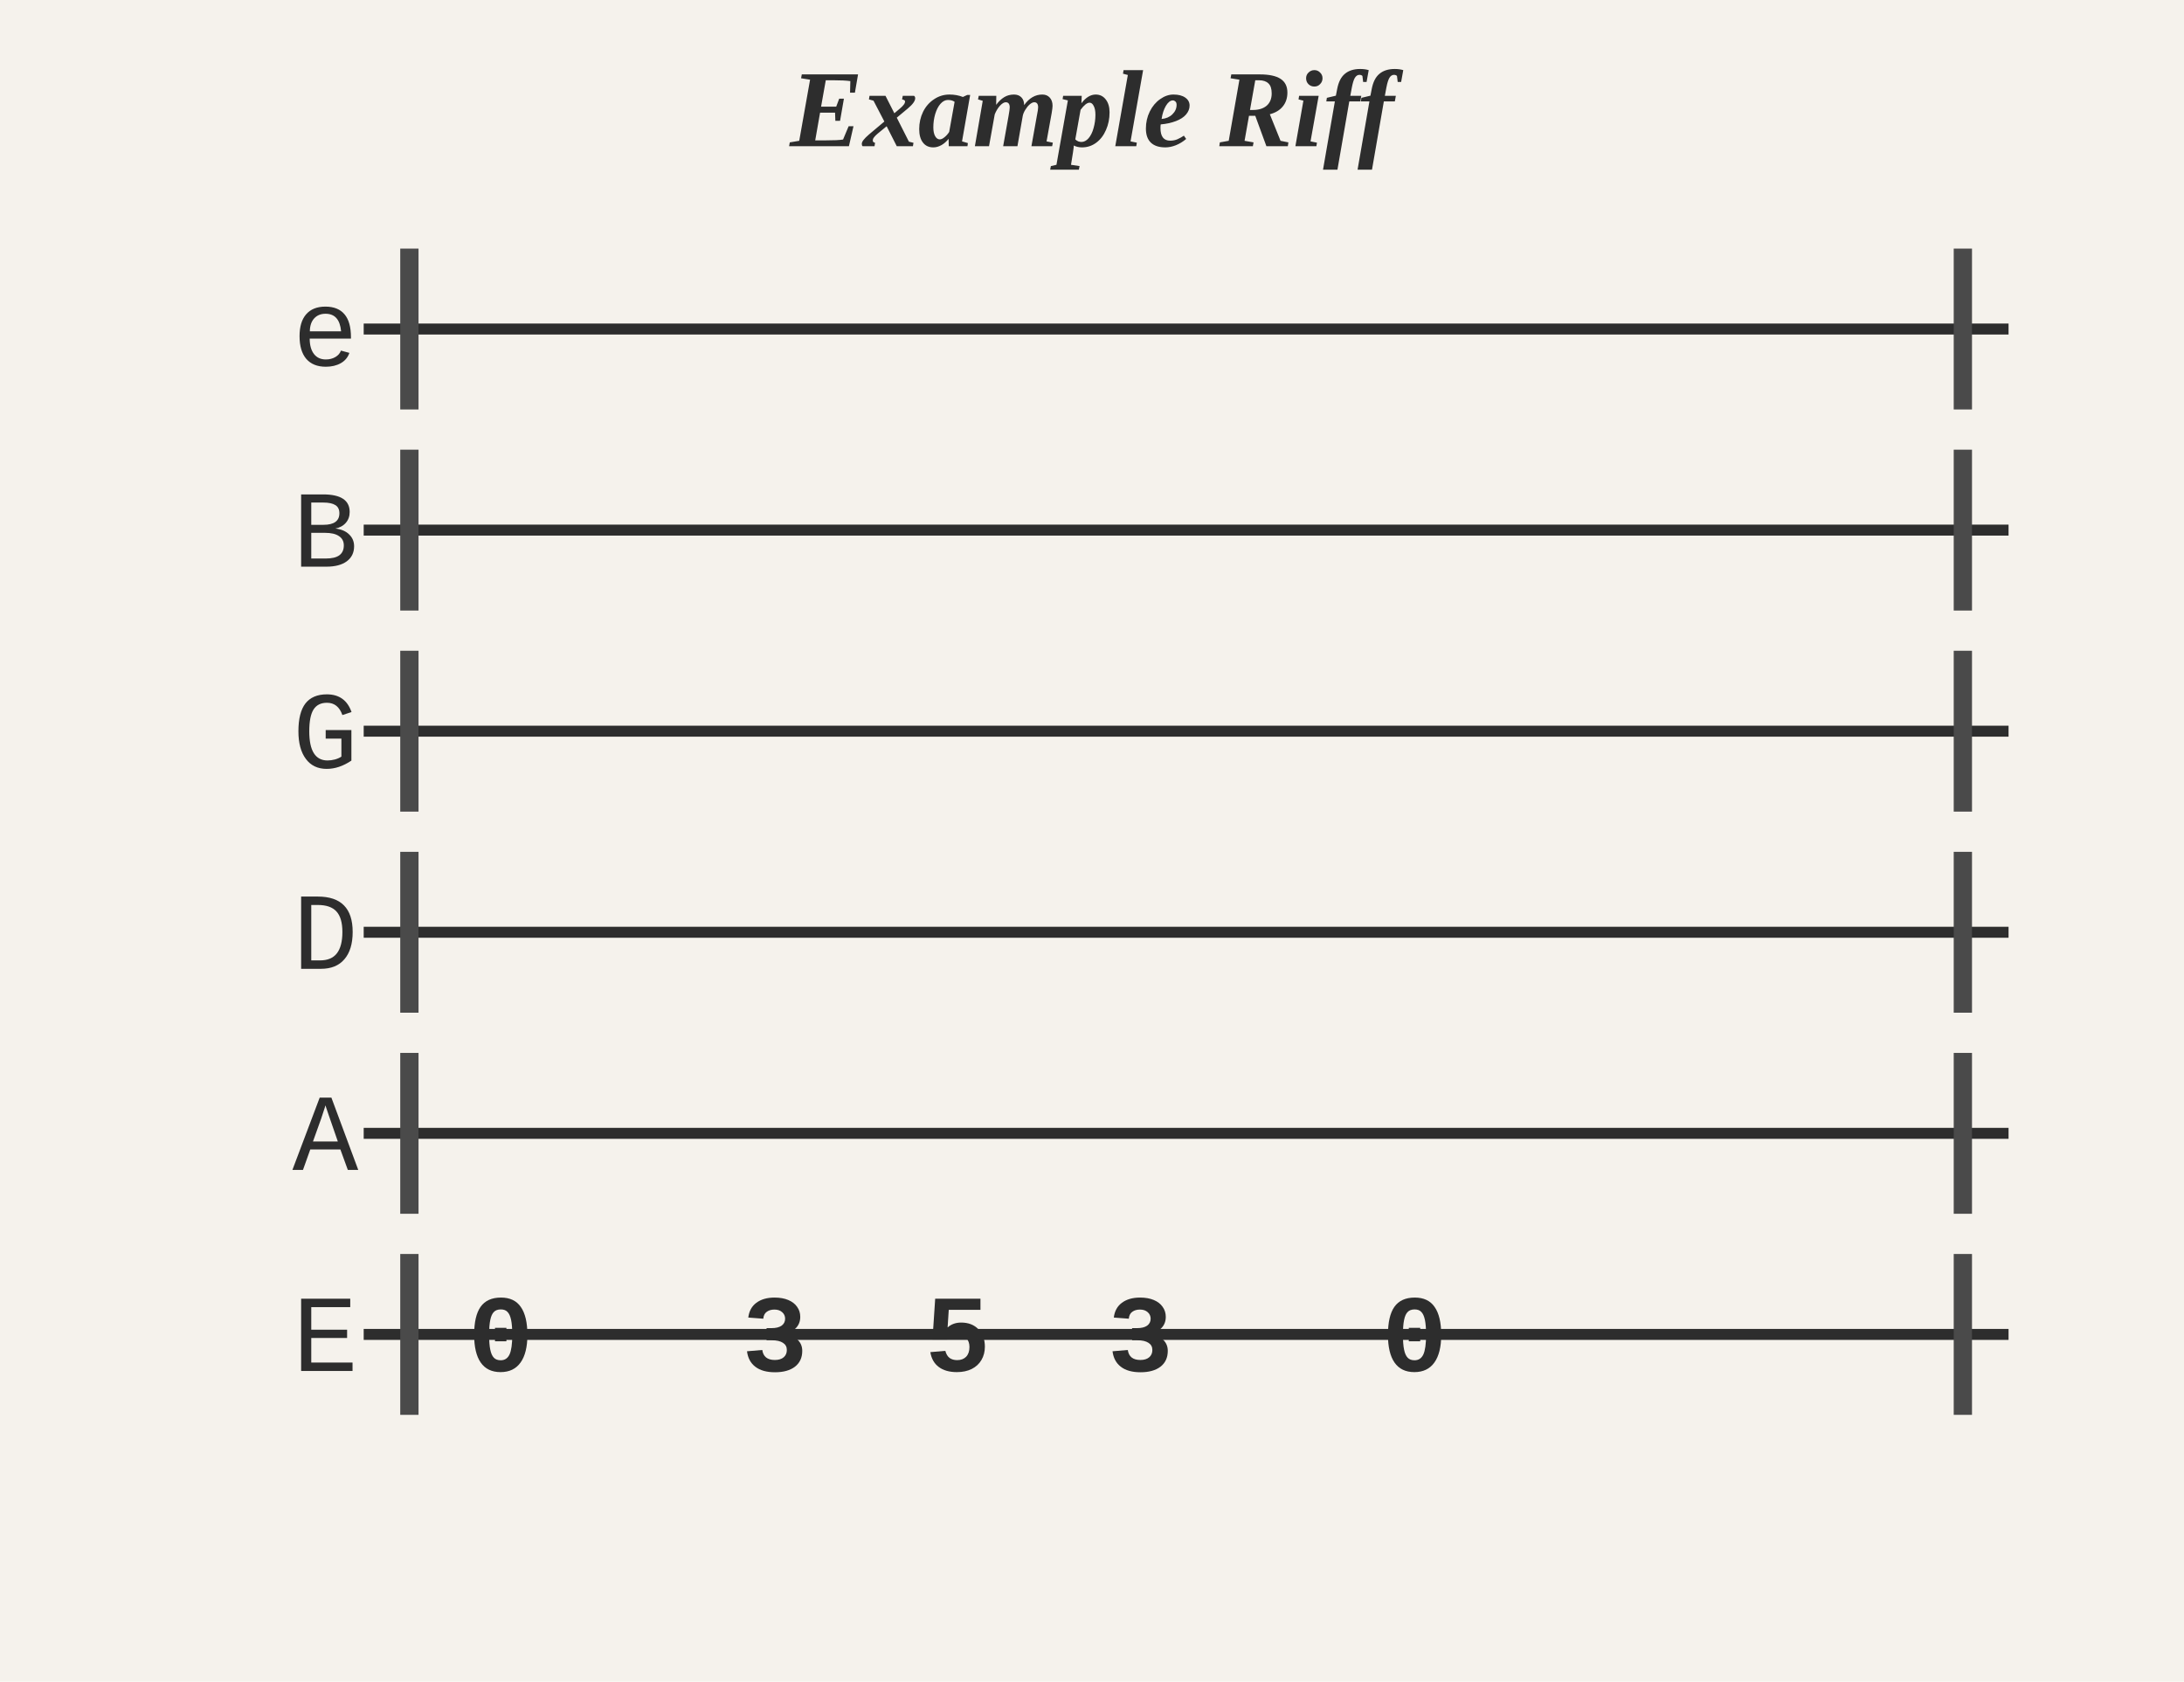
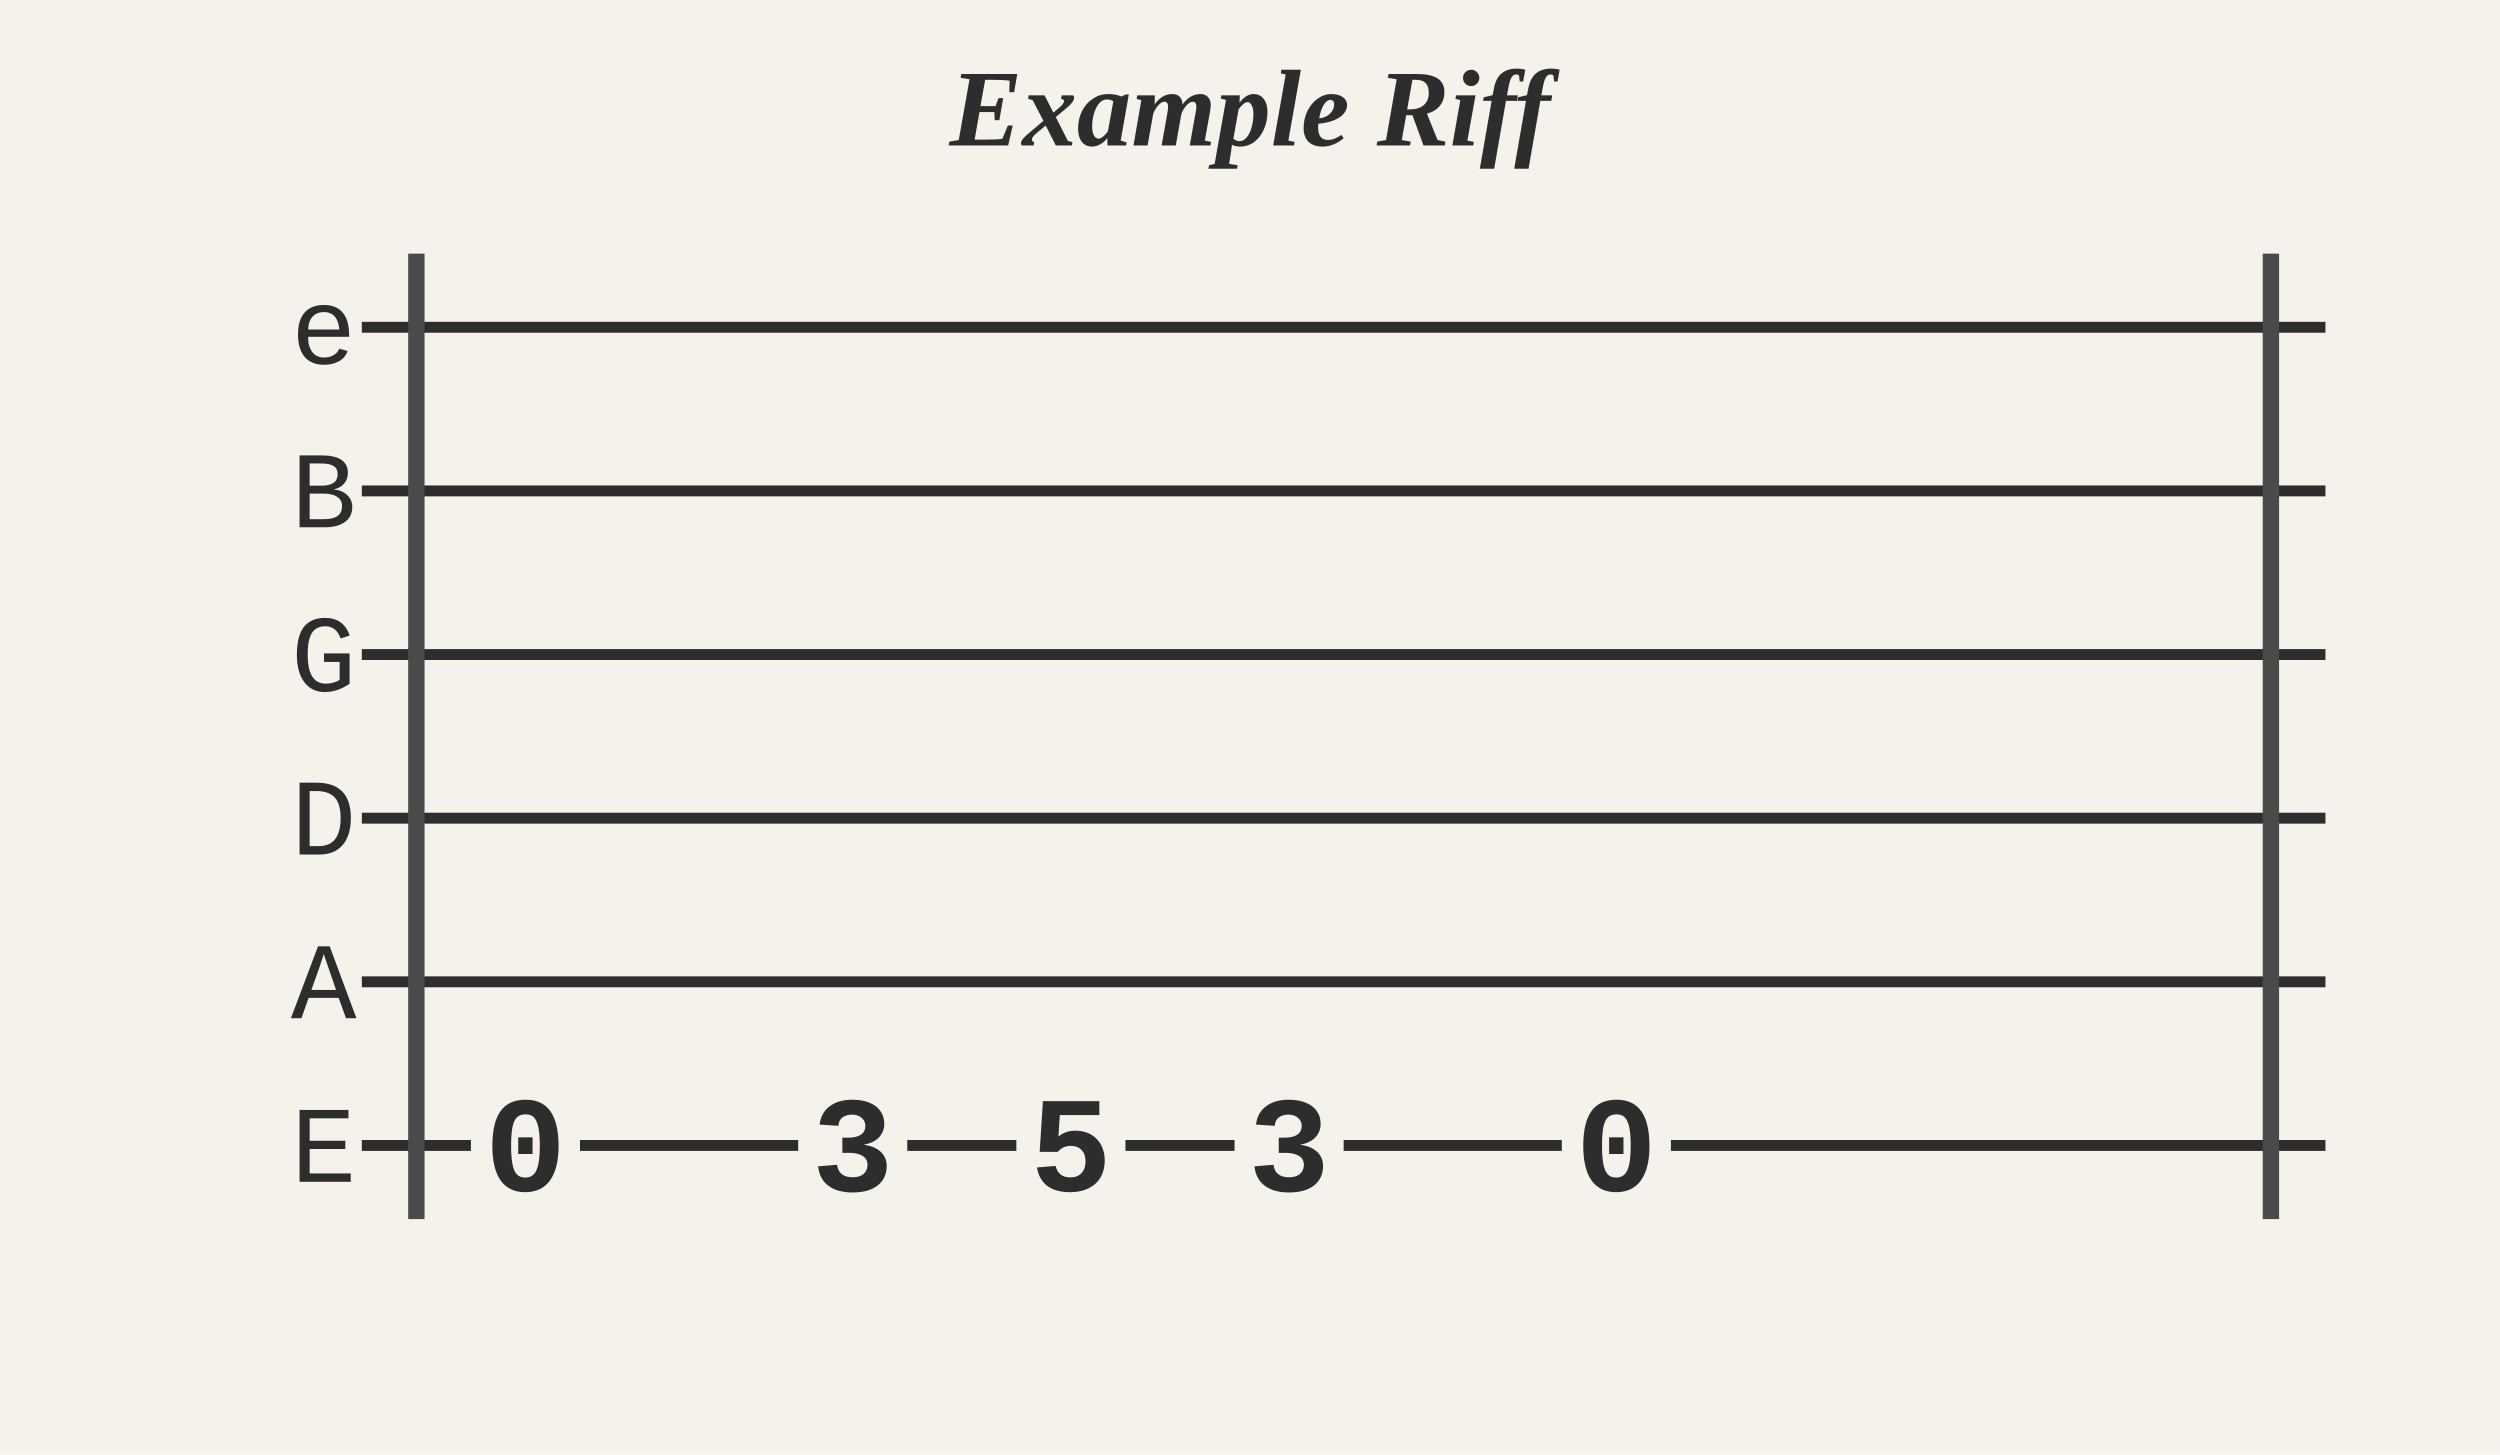
- <svg xmlns="http://www.w3.org/2000/svg" baseProfile="full" height="184" version="1.1" viewBox="0,0,239,184" width="239">
+ <svg xmlns="http://www.w3.org/2000/svg" baseProfile="full" height="160" version="1.1" viewBox="0,0,275,160" width="275">
  <defs />
-   <rect fill="#F5F2EC" height="184" width="239" x="0" y="0" />
-   <text fill="#2D2D2D" font-family="Georgia, &quot;Times New Roman&quot;, serif" font-size="12" font-style="italic" font-weight="bold" text-anchor="middle" x="119.5" y="16">Example Riff</text>
+   <rect fill="#F5F2EC" height="160" width="275" x="0" y="0" />
+   <text fill="#2D2D2D" font-family="Georgia, &quot;Times New Roman&quot;, serif" font-size="12" font-style="italic" font-weight="bold" text-anchor="middle" x="137.5" y="16">Example Riff</text>
  <text fill="#2D2D2D" font-family="&quot;Courier New&quot;, Courier, monospace" font-size="12" x="32" y="40">e</text>
-   <line stroke="#2D2D2D" stroke-width="1.2" x1="39.8" x2="219.8" y1="36" y2="36" />
-   <line stroke="#4A4A4A" stroke-width="2.0" x1="44.8" x2="44.8" y1="27.2" y2="44.8" />
-   <line stroke="#4A4A4A" stroke-width="2.0" x1="214.8" x2="214.8" y1="27.2" y2="44.8" />
-   <text fill="#2D2D2D" font-family="&quot;Courier New&quot;, Courier, monospace" font-size="12" x="32" y="62">B</text>
-   <line stroke="#2D2D2D" stroke-width="1.2" x1="39.8" x2="219.8" y1="58" y2="58" />
-   <line stroke="#4A4A4A" stroke-width="2.0" x1="44.8" x2="44.8" y1="49.2" y2="66.8" />
-   <line stroke="#4A4A4A" stroke-width="2.0" x1="214.8" x2="214.8" y1="49.2" y2="66.8" />
-   <text fill="#2D2D2D" font-family="&quot;Courier New&quot;, Courier, monospace" font-size="12" x="32" y="84">G</text>
-   <line stroke="#2D2D2D" stroke-width="1.2" x1="39.8" x2="219.8" y1="80" y2="80" />
-   <line stroke="#4A4A4A" stroke-width="2.0" x1="44.8" x2="44.8" y1="71.2" y2="88.8" />
-   <line stroke="#4A4A4A" stroke-width="2.0" x1="214.8" x2="214.8" y1="71.2" y2="88.8" />
-   <text fill="#2D2D2D" font-family="&quot;Courier New&quot;, Courier, monospace" font-size="12" x="32" y="106">D</text>
-   <line stroke="#2D2D2D" stroke-width="1.2" x1="39.8" x2="219.8" y1="102" y2="102" />
-   <line stroke="#4A4A4A" stroke-width="2.0" x1="44.8" x2="44.8" y1="93.2" y2="110.8" />
-   <line stroke="#4A4A4A" stroke-width="2.0" x1="214.8" x2="214.8" y1="93.2" y2="110.8" />
-   <text fill="#2D2D2D" font-family="&quot;Courier New&quot;, Courier, monospace" font-size="12" x="32" y="128">A</text>
-   <line stroke="#2D2D2D" stroke-width="1.2" x1="39.8" x2="219.8" y1="124" y2="124" />
-   <line stroke="#4A4A4A" stroke-width="2.0" x1="44.8" x2="44.8" y1="115.2" y2="132.8" />
-   <line stroke="#4A4A4A" stroke-width="2.0" x1="214.8" x2="214.8" y1="115.2" y2="132.8" />
-   <text fill="#2D2D2D" font-family="&quot;Courier New&quot;, Courier, monospace" font-size="12" x="32" y="150">E</text>
-   <line stroke="#2D2D2D" stroke-width="1.2" x1="39.8" x2="219.8" y1="146" y2="146" />
-   <line stroke="#4A4A4A" stroke-width="2.0" x1="44.8" x2="44.8" y1="137.2" y2="154.8" />
-   <text fill="#2D2D2D" font-family="&quot;Courier New&quot;, Courier, monospace" font-size="12" font-weight="bold" text-anchor="middle" x="54.8" y="150">0</text>
-   <text fill="#2D2D2D" font-family="&quot;Courier New&quot;, Courier, monospace" font-size="12" font-weight="bold" text-anchor="middle" x="84.8" y="150">3</text>
-   <text fill="#2D2D2D" font-family="&quot;Courier New&quot;, Courier, monospace" font-size="12" font-weight="bold" text-anchor="middle" x="104.8" y="150">5</text>
-   <text fill="#2D2D2D" font-family="&quot;Courier New&quot;, Courier, monospace" font-size="12" font-weight="bold" text-anchor="middle" x="124.8" y="150">3</text>
-   <text fill="#2D2D2D" font-family="&quot;Courier New&quot;, Courier, monospace" font-size="12" font-weight="bold" text-anchor="middle" x="154.8" y="150">0</text>
-   <line stroke="#4A4A4A" stroke-width="2.0" x1="214.8" x2="214.8" y1="137.2" y2="154.8" />
+   <line stroke="#2D2D2D" stroke-width="1.2" x1="39.8" x2="255.8" y1="36" y2="36" />
+   <text fill="#2D2D2D" font-family="&quot;Courier New&quot;, Courier, monospace" font-size="12" x="32" y="58">B</text>
+   <line stroke="#2D2D2D" stroke-width="1.2" x1="39.8" x2="255.8" y1="54" y2="54" />
+   <text fill="#2D2D2D" font-family="&quot;Courier New&quot;, Courier, monospace" font-size="12" x="32" y="76">G</text>
+   <line stroke="#2D2D2D" stroke-width="1.2" x1="39.8" x2="255.8" y1="72" y2="72" />
+   <text fill="#2D2D2D" font-family="&quot;Courier New&quot;, Courier, monospace" font-size="12" x="32" y="94">D</text>
+   <line stroke="#2D2D2D" stroke-width="1.2" x1="39.8" x2="255.8" y1="90" y2="90" />
+   <text fill="#2D2D2D" font-family="&quot;Courier New&quot;, Courier, monospace" font-size="12" x="32" y="112">A</text>
+   <line stroke="#2D2D2D" stroke-width="1.2" x1="39.8" x2="255.8" y1="108" y2="108" />
+   <text fill="#2D2D2D" font-family="&quot;Courier New&quot;, Courier, monospace" font-size="12" x="32" y="130">E</text>
+   <line stroke="#2D2D2D" stroke-width="1.2" x1="39.8" x2="255.8" y1="126" y2="126" />
+   <line stroke="#4A4A4A" stroke-width="1.8" x1="249.8" x2="249.8" y1="27.9" y2="134.1" />
+   <line stroke="#4A4A4A" stroke-width="1.8" x1="45.8" x2="45.8" y1="27.9" y2="134.1" />
+   <rect fill="#F5F2EC" height="15.0" width="12" x="51.8" y="115.2" />
+   <text fill="#2D2D2D" font-family="&quot;Courier New&quot;, Courier, monospace" font-size="15" font-weight="bold" text-anchor="middle" x="57.8" y="131">0</text>
+   <rect fill="#F5F2EC" height="15.0" width="12" x="87.8" y="115.2" />
+   <text fill="#2D2D2D" font-family="&quot;Courier New&quot;, Courier, monospace" font-size="15" font-weight="bold" text-anchor="middle" x="93.8" y="131">3</text>
+   <rect fill="#F5F2EC" height="15.0" width="12" x="111.8" y="115.2" />
+   <text fill="#2D2D2D" font-family="&quot;Courier New&quot;, Courier, monospace" font-size="15" font-weight="bold" text-anchor="middle" x="117.8" y="131">5</text>
+   <rect fill="#F5F2EC" height="15.0" width="12" x="135.8" y="115.2" />
+   <text fill="#2D2D2D" font-family="&quot;Courier New&quot;, Courier, monospace" font-size="15" font-weight="bold" text-anchor="middle" x="141.8" y="131">3</text>
+   <rect fill="#F5F2EC" height="15.0" width="12" x="171.8" y="115.2" />
+   <text fill="#2D2D2D" font-family="&quot;Courier New&quot;, Courier, monospace" font-size="15" font-weight="bold" text-anchor="middle" x="177.8" y="131">0</text>
</svg>
